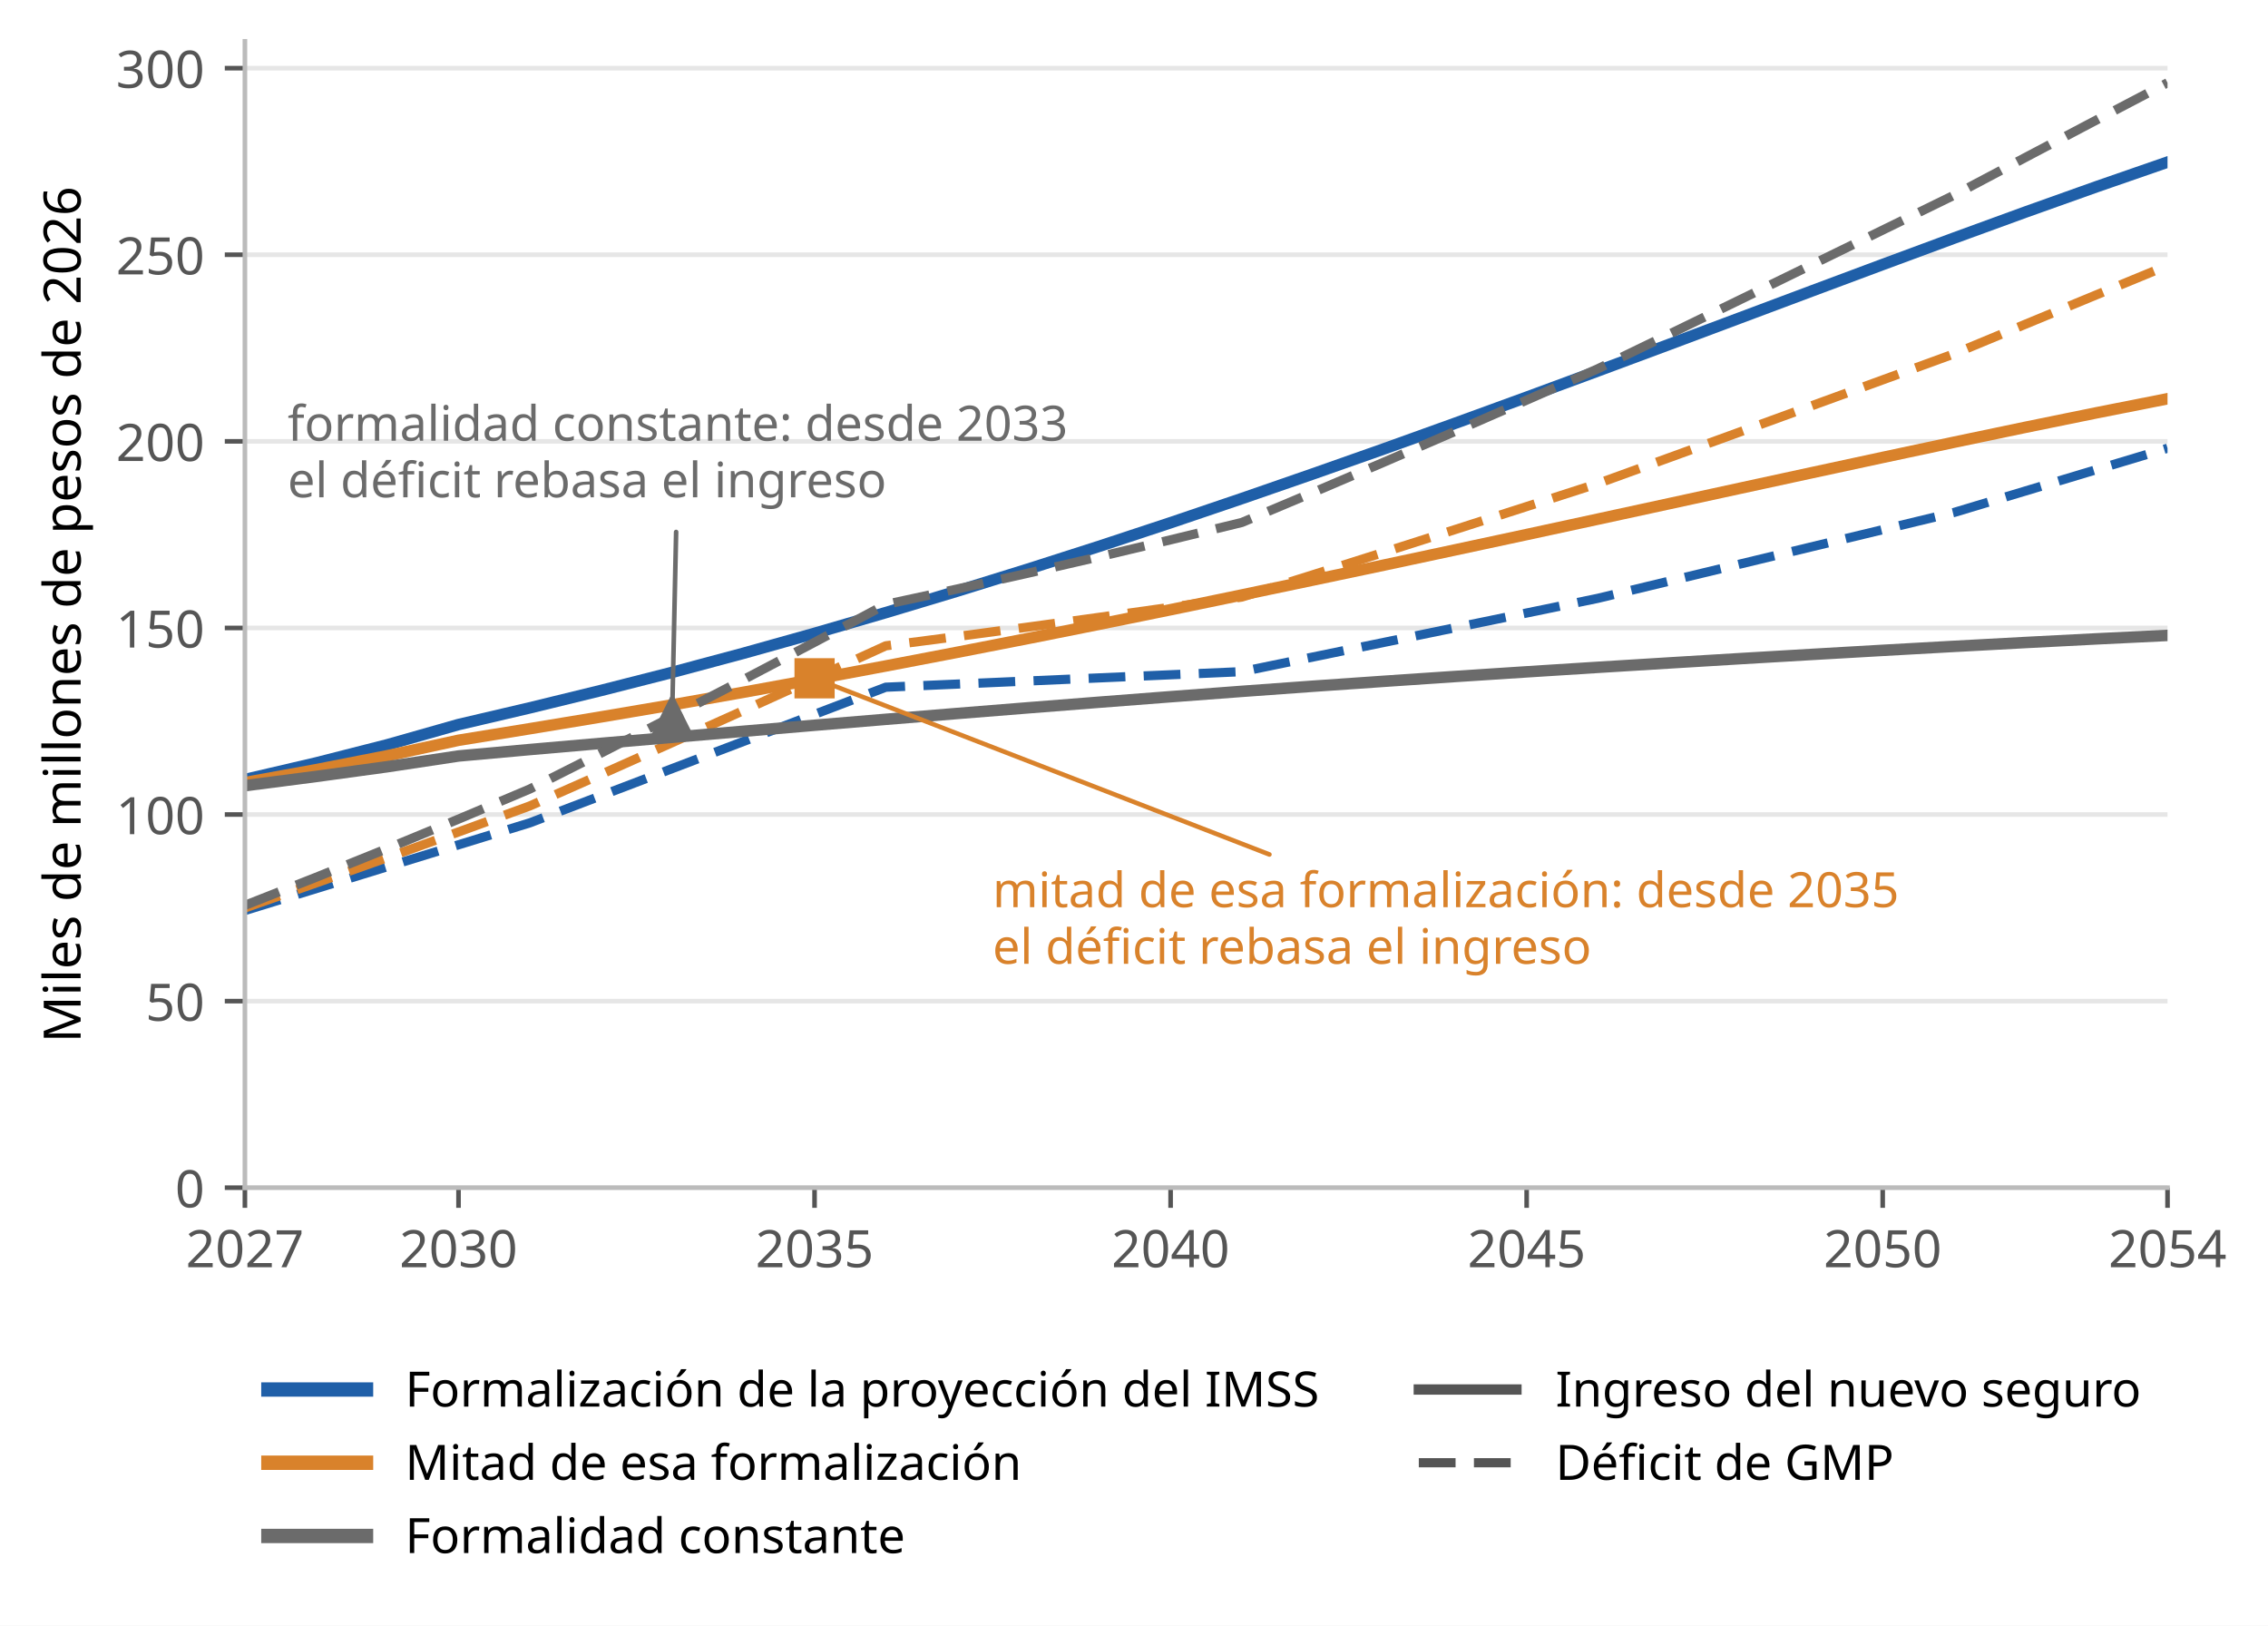
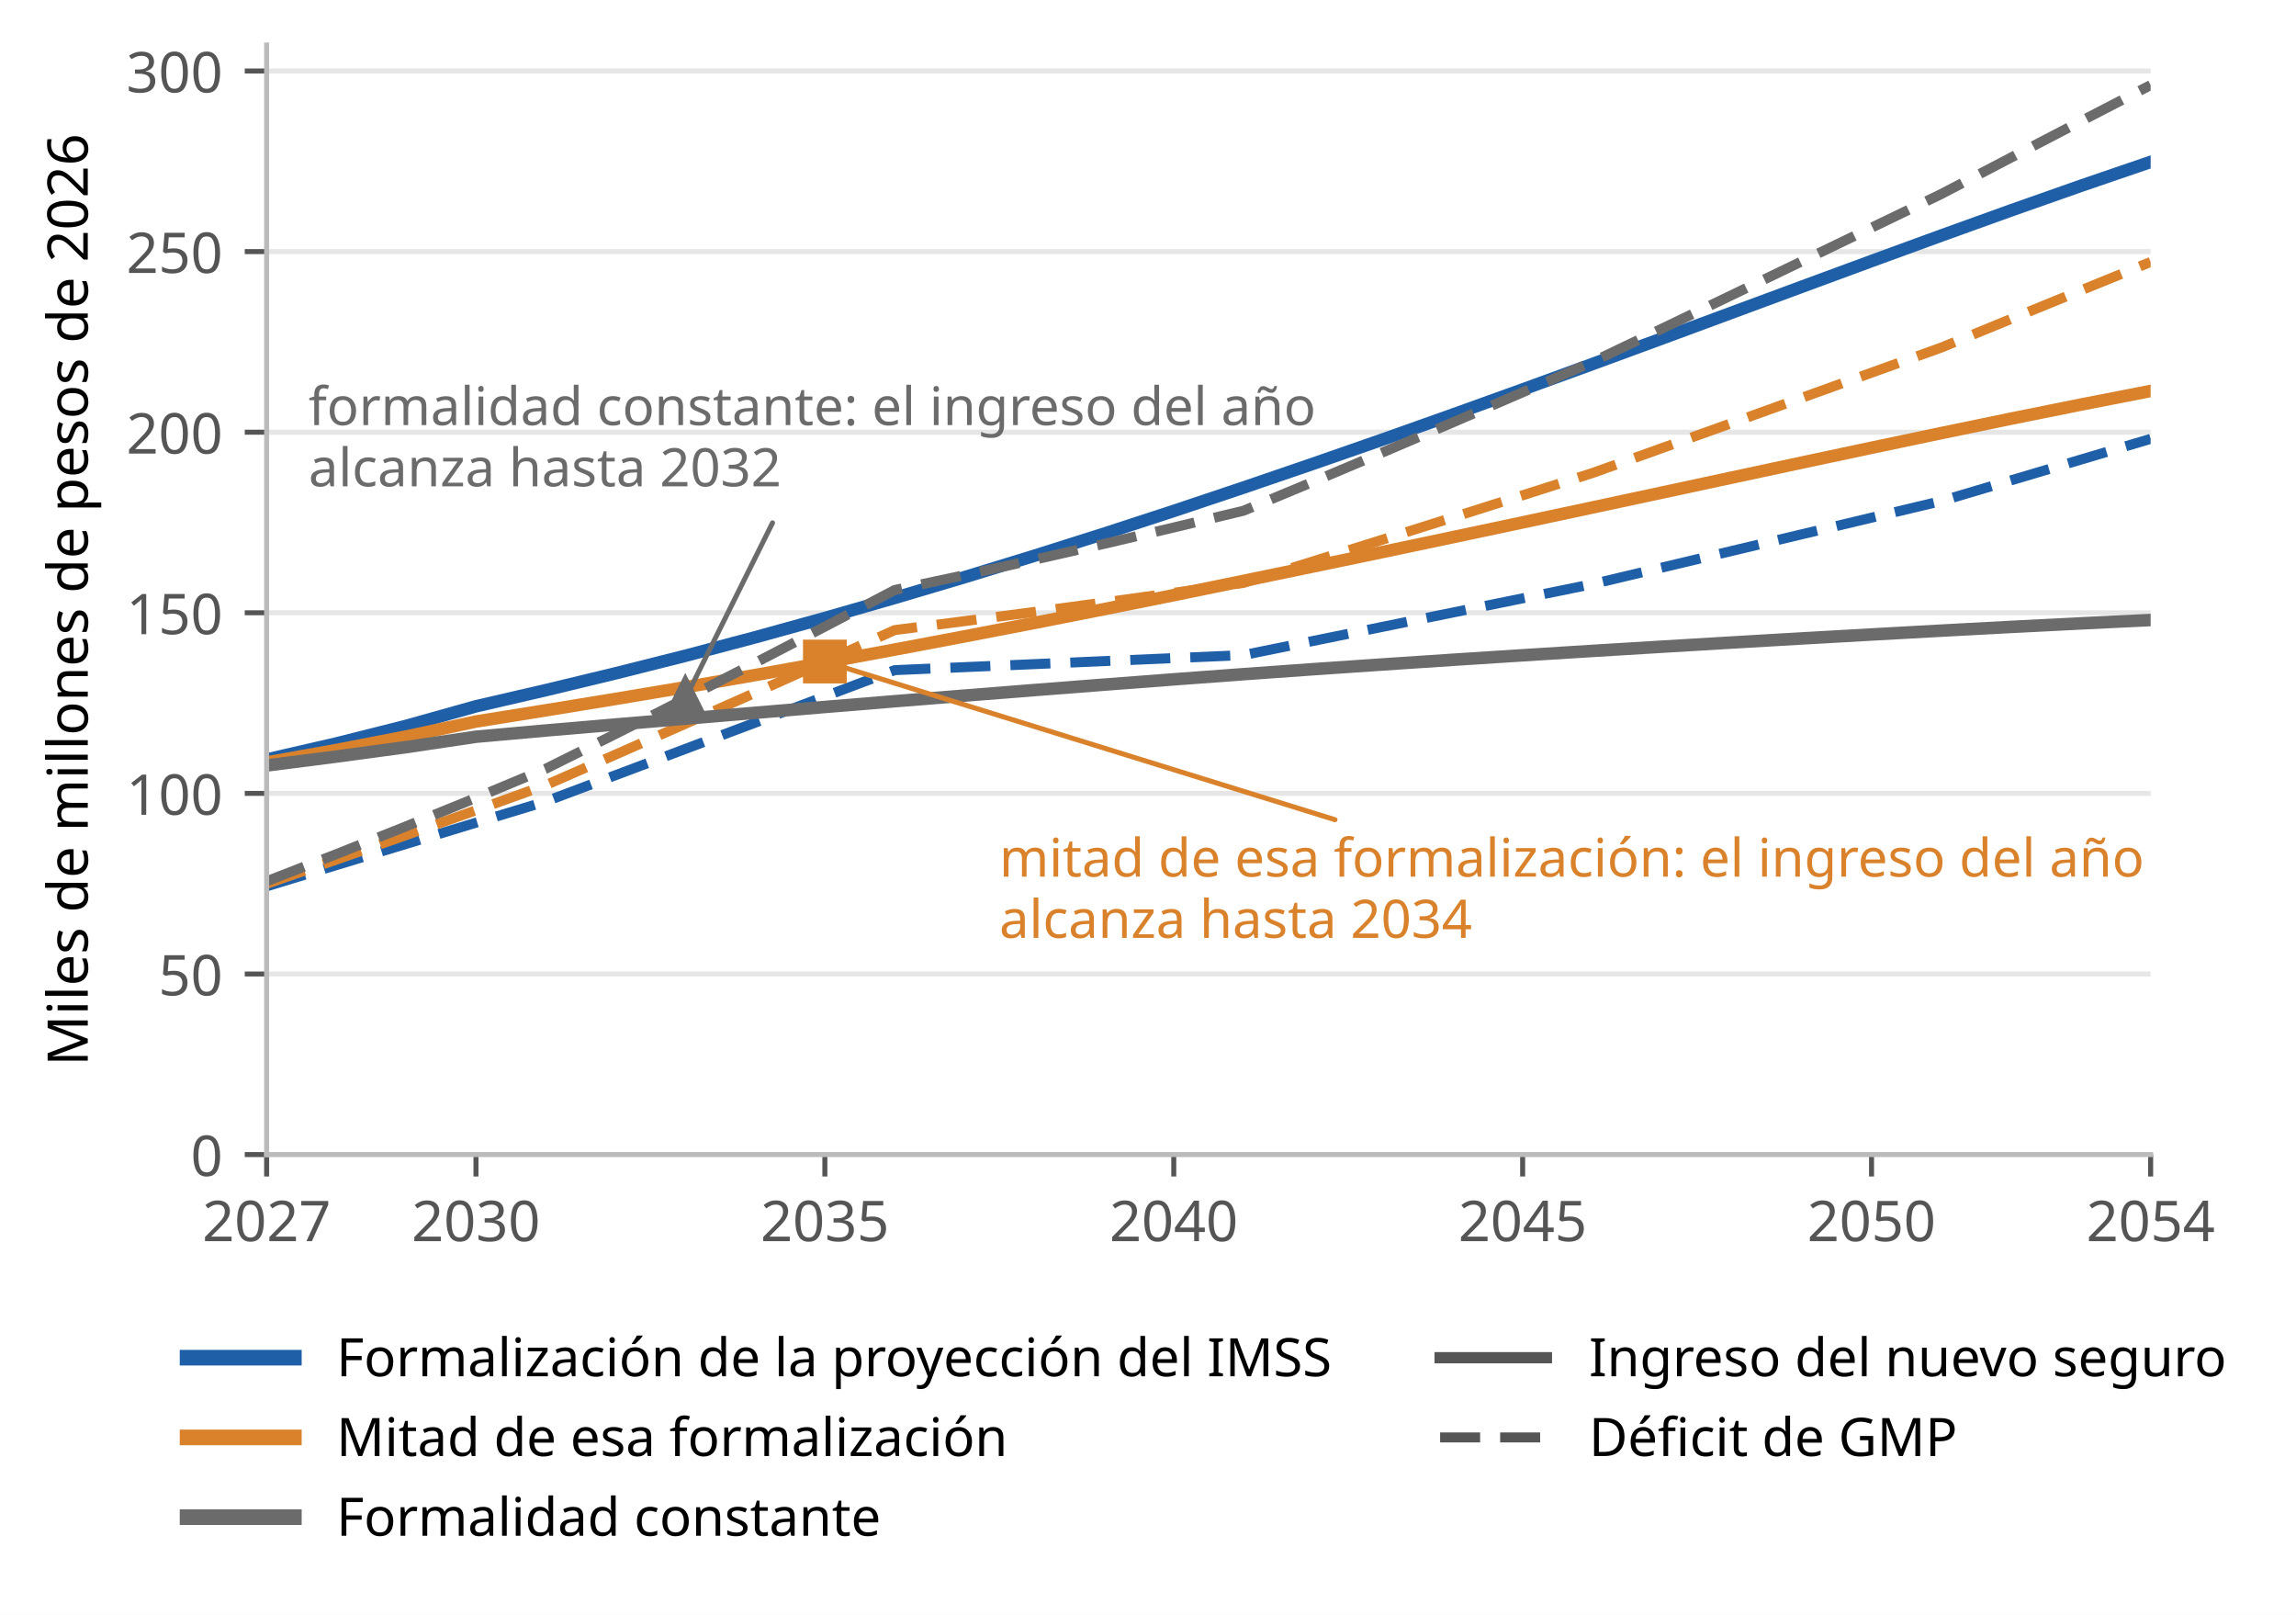
- <svg xmlns="http://www.w3.org/2000/svg" xmlns:xlink="http://www.w3.org/1999/xlink" width="394.941pt" height="283.035pt" viewBox="0 0 394.941 283.035" version="1.1">
+ <svg xmlns="http://www.w3.org/2000/svg" xmlns:xlink="http://www.w3.org/1999/xlink" width="367.212pt" height="258.197pt" viewBox="0 0 367.212 258.197" version="1.1">
  <defs>
    <style type="text/css">*{stroke-linejoin: round; stroke-linecap: butt}</style>
  </defs>
  <g id="figure_1">
    <g id="patch_1">
-       <path d="M 0 283.035  L 394.941 283.035  L 394.941 0  L 0 0  z " style="fill: #ffffff" />
+       <path d="M 0 258.197  L 367.212 258.197  L 367.212 0  L 0 0  z " style="fill: #ffffff" />
    </g>
    <g id="axes_1">
      <g id="patch_2">
-         <path d="M 42.645 206.784  L 377.445 206.784  L 377.445 7.2  L 42.645 7.2  z " style="fill: #ffffff" />
+         <path d="M 42.645 184.608  L 343.965 184.608  L 343.965 7.2  L 42.645 7.2  z " style="fill: #ffffff" />
      </g>
      <g id="matplotlib.axis_1">
        <g id="xtick_1">
          <g id="line2d_1">
            <defs>
-               <path id="mbe419719d9" d="M 0 0  L 0 3.5  " style="stroke: #555555; stroke-width: 0.8" />
+               <path id="m663631c31b" d="M 0 0  L 0 3.5  " style="stroke: #555555; stroke-width: 0.8" />
            </defs>
            <g>
-               <use xlink:href="#mbe419719d9" x="42.645" y="206.784" style="fill: #555555; stroke: #555555; stroke-width: 0.8" />
+               <use xlink:href="#m663631c31b" x="42.645" y="184.608" style="fill: #555555; stroke: #555555; stroke-width: 0.8" />
            </g>
          </g>
          <g id="text_1">
-             <text style="font-size: 9px; font-family: 'Noto Sans', 'DejaVu Sans'; text-anchor: middle; fill: #555555" x="42.645" y="220.624" transform="rotate(-0 42.64484 220.624)">2027</text>
+             <text style="font-size: 9px; font-family: 'Noto Sans', 'DejaVu Sans'; text-anchor: middle; fill: #555555" x="42.645" y="198.448" transform="rotate(-0 42.64484 198.448)">2027</text>
          </g>
        </g>
        <g id="xtick_2">
          <g id="line2d_2">
            <g>
-               <use xlink:href="#mbe419719d9" x="79.845" y="206.784" style="fill: #555555; stroke: #555555; stroke-width: 0.8" />
+               <use xlink:href="#m663631c31b" x="76.125" y="184.608" style="fill: #555555; stroke: #555555; stroke-width: 0.8" />
            </g>
          </g>
          <g id="text_2">
-             <text style="font-size: 9px; font-family: 'Noto Sans', 'DejaVu Sans'; text-anchor: middle; fill: #555555" x="79.845" y="220.624" transform="rotate(-0 79.84484 220.624)">2030</text>
+             <text style="font-size: 9px; font-family: 'Noto Sans', 'DejaVu Sans'; text-anchor: middle; fill: #555555" x="76.125" y="198.448" transform="rotate(-0 76.12484 198.448)">2030</text>
          </g>
        </g>
        <g id="xtick_3">
          <g id="line2d_3">
            <g>
-               <use xlink:href="#mbe419719d9" x="141.845" y="206.784" style="fill: #555555; stroke: #555555; stroke-width: 0.8" />
+               <use xlink:href="#m663631c31b" x="131.925" y="184.608" style="fill: #555555; stroke: #555555; stroke-width: 0.8" />
            </g>
          </g>
          <g id="text_3">
-             <text style="font-size: 9px; font-family: 'Noto Sans', 'DejaVu Sans'; text-anchor: middle; fill: #555555" x="141.845" y="220.624" transform="rotate(-0 141.8448 220.624)">2035</text>
+             <text style="font-size: 9px; font-family: 'Noto Sans', 'DejaVu Sans'; text-anchor: middle; fill: #555555" x="131.925" y="198.448" transform="rotate(-0 131.9248 198.448)">2035</text>
          </g>
        </g>
        <g id="xtick_4">
          <g id="line2d_4">
            <g>
-               <use xlink:href="#mbe419719d9" x="203.845" y="206.784" style="fill: #555555; stroke: #555555; stroke-width: 0.8" />
+               <use xlink:href="#m663631c31b" x="187.725" y="184.608" style="fill: #555555; stroke: #555555; stroke-width: 0.8" />
            </g>
          </g>
          <g id="text_4">
-             <text style="font-size: 9px; font-family: 'Noto Sans', 'DejaVu Sans'; text-anchor: middle; fill: #555555" x="203.845" y="220.624" transform="rotate(-0 203.8448 220.624)">2040</text>
+             <text style="font-size: 9px; font-family: 'Noto Sans', 'DejaVu Sans'; text-anchor: middle; fill: #555555" x="187.725" y="198.448" transform="rotate(-0 187.7248 198.448)">2040</text>
          </g>
        </g>
        <g id="xtick_5">
          <g id="line2d_5">
            <g>
-               <use xlink:href="#mbe419719d9" x="265.845" y="206.784" style="fill: #555555; stroke: #555555; stroke-width: 0.8" />
+               <use xlink:href="#m663631c31b" x="243.525" y="184.608" style="fill: #555555; stroke: #555555; stroke-width: 0.8" />
            </g>
          </g>
          <g id="text_5">
-             <text style="font-size: 9px; font-family: 'Noto Sans', 'DejaVu Sans'; text-anchor: middle; fill: #555555" x="265.845" y="220.624" transform="rotate(-0 265.8448 220.624)">2045</text>
+             <text style="font-size: 9px; font-family: 'Noto Sans', 'DejaVu Sans'; text-anchor: middle; fill: #555555" x="243.525" y="198.448" transform="rotate(-0 243.5248 198.448)">2045</text>
          </g>
        </g>
        <g id="xtick_6">
          <g id="line2d_6">
            <g>
-               <use xlink:href="#mbe419719d9" x="327.845" y="206.784" style="fill: #555555; stroke: #555555; stroke-width: 0.8" />
+               <use xlink:href="#m663631c31b" x="299.325" y="184.608" style="fill: #555555; stroke: #555555; stroke-width: 0.8" />
            </g>
          </g>
          <g id="text_6">
-             <text style="font-size: 9px; font-family: 'Noto Sans', 'DejaVu Sans'; text-anchor: middle; fill: #555555" x="327.845" y="220.624" transform="rotate(-0 327.8448 220.624)">2050</text>
+             <text style="font-size: 9px; font-family: 'Noto Sans', 'DejaVu Sans'; text-anchor: middle; fill: #555555" x="299.325" y="198.448" transform="rotate(-0 299.3248 198.448)">2050</text>
          </g>
        </g>
        <g id="xtick_7">
          <g id="line2d_7">
            <g>
-               <use xlink:href="#mbe419719d9" x="377.445" y="206.784" style="fill: #555555; stroke: #555555; stroke-width: 0.8" />
+               <use xlink:href="#m663631c31b" x="343.965" y="184.608" style="fill: #555555; stroke: #555555; stroke-width: 0.8" />
            </g>
          </g>
          <g id="text_7">
-             <text style="font-size: 9px; font-family: 'Noto Sans', 'DejaVu Sans'; text-anchor: middle; fill: #555555" x="377.445" y="220.624" transform="rotate(-0 377.4448 220.624)">2054</text>
+             <text style="font-size: 9px; font-family: 'Noto Sans', 'DejaVu Sans'; text-anchor: middle; fill: #555555" x="343.965" y="198.448" transform="rotate(-0 343.9648 198.448)">2054</text>
          </g>
        </g>
      </g>
      <g id="matplotlib.axis_2">
        <g id="ytick_1">
          <g id="line2d_8">
-             <path d="M 42.645 206.784  L 377.445 206.784  " clip-path="url(#p95fc280af9)" style="fill: none; stroke: #e6e6e6; stroke-width: 0.8; stroke-linecap: square" />
+             <path d="M 42.645 184.608  L 343.965 184.608  " clip-path="url(#p444588c31c)" style="fill: none; stroke: #e6e6e6; stroke-width: 0.8; stroke-linecap: square" />
          </g>
          <g id="line2d_9">
            <defs>
-               <path id="mfca5e6dfbf" d="M 0 0  L -3.5 0  " style="stroke: #555555; stroke-width: 0.8" />
+               <path id="m42d42c905d" d="M 0 0  L -3.5 0  " style="stroke: #555555; stroke-width: 0.8" />
            </defs>
            <g>
-               <use xlink:href="#mfca5e6dfbf" x="42.645" y="206.784" style="fill: #555555; stroke: #555555; stroke-width: 0.8" />
+               <use xlink:href="#m42d42c905d" x="42.645" y="184.608" style="fill: #555555; stroke: #555555; stroke-width: 0.8" />
            </g>
          </g>
          <g id="text_8">
-             <text style="font-size: 9px; font-family: 'Noto Sans', 'DejaVu Sans'; text-anchor: end; fill: #555555" x="35.645" y="210.204" transform="rotate(-0 35.64484 210.204)">0</text>
+             <text style="font-size: 9px; font-family: 'Noto Sans', 'DejaVu Sans'; text-anchor: end; fill: #555555" x="35.645" y="188.028" transform="rotate(-0 35.64484 188.028)">0</text>
          </g>
        </g>
        <g id="ytick_2">
          <g id="line2d_10">
-             <path d="M 42.645 174.298  L 377.445 174.298  " clip-path="url(#p95fc280af9)" style="fill: none; stroke: #e6e6e6; stroke-width: 0.8; stroke-linecap: square" />
+             <path d="M 42.645 155.731  L 343.965 155.731  " clip-path="url(#p444588c31c)" style="fill: none; stroke: #e6e6e6; stroke-width: 0.8; stroke-linecap: square" />
          </g>
          <g id="line2d_11">
            <g>
-               <use xlink:href="#mfca5e6dfbf" x="42.645" y="174.298" style="fill: #555555; stroke: #555555; stroke-width: 0.8" />
+               <use xlink:href="#m42d42c905d" x="42.645" y="155.731" style="fill: #555555; stroke: #555555; stroke-width: 0.8" />
            </g>
          </g>
          <g id="text_9">
-             <text style="font-size: 9px; font-family: 'Noto Sans', 'DejaVu Sans'; text-anchor: end; fill: #555555" x="35.645" y="177.718" transform="rotate(-0 35.64484 177.7179)">50</text>
+             <text style="font-size: 9px; font-family: 'Noto Sans', 'DejaVu Sans'; text-anchor: end; fill: #555555" x="35.645" y="159.151" transform="rotate(-0 35.64484 159.1514)">50</text>
          </g>
        </g>
        <g id="ytick_3">
          <g id="line2d_12">
-             <path d="M 42.645 141.812  L 377.445 141.812  " clip-path="url(#p95fc280af9)" style="fill: none; stroke: #e6e6e6; stroke-width: 0.8; stroke-linecap: square" />
+             <path d="M 42.645 126.855  L 343.965 126.855  " clip-path="url(#p444588c31c)" style="fill: none; stroke: #e6e6e6; stroke-width: 0.8; stroke-linecap: square" />
          </g>
          <g id="line2d_13">
            <g>
-               <use xlink:href="#mfca5e6dfbf" x="42.645" y="141.812" style="fill: #555555; stroke: #555555; stroke-width: 0.8" />
+               <use xlink:href="#m42d42c905d" x="42.645" y="126.855" style="fill: #555555; stroke: #555555; stroke-width: 0.8" />
            </g>
          </g>
          <g id="text_10">
-             <text style="font-size: 9px; font-family: 'Noto Sans', 'DejaVu Sans'; text-anchor: end; fill: #555555" x="35.645" y="145.232" transform="rotate(-0 35.64484 145.2318)">100</text>
+             <text style="font-size: 9px; font-family: 'Noto Sans', 'DejaVu Sans'; text-anchor: end; fill: #555555" x="35.645" y="130.275" transform="rotate(-0 35.64484 130.2749)">100</text>
          </g>
        </g>
        <g id="ytick_4">
          <g id="line2d_14">
-             <path d="M 42.645 109.326  L 377.445 109.326  " clip-path="url(#p95fc280af9)" style="fill: none; stroke: #e6e6e6; stroke-width: 0.8; stroke-linecap: square" />
+             <path d="M 42.645 97.978  L 343.965 97.978  " clip-path="url(#p444588c31c)" style="fill: none; stroke: #e6e6e6; stroke-width: 0.8; stroke-linecap: square" />
          </g>
          <g id="line2d_15">
            <g>
-               <use xlink:href="#mfca5e6dfbf" x="42.645" y="109.326" style="fill: #555555; stroke: #555555; stroke-width: 0.8" />
+               <use xlink:href="#m42d42c905d" x="42.645" y="97.978" style="fill: #555555; stroke: #555555; stroke-width: 0.8" />
            </g>
          </g>
          <g id="text_11">
-             <text style="font-size: 9px; font-family: 'Noto Sans', 'DejaVu Sans'; text-anchor: end; fill: #555555" x="35.645" y="112.746" transform="rotate(-0 35.64484 112.7456)">150</text>
+             <text style="font-size: 9px; font-family: 'Noto Sans', 'DejaVu Sans'; text-anchor: end; fill: #555555" x="35.645" y="101.398" transform="rotate(-0 35.64484 101.3983)">150</text>
          </g>
        </g>
        <g id="ytick_5">
          <g id="line2d_16">
-             <path d="M 42.645 76.84  L 377.445 76.84  " clip-path="url(#p95fc280af9)" style="fill: none; stroke: #e6e6e6; stroke-width: 0.8; stroke-linecap: square" />
+             <path d="M 42.645 69.102  L 343.965 69.102  " clip-path="url(#p444588c31c)" style="fill: none; stroke: #e6e6e6; stroke-width: 0.8; stroke-linecap: square" />
          </g>
          <g id="line2d_17">
            <g>
-               <use xlink:href="#mfca5e6dfbf" x="42.645" y="76.84" style="fill: #555555; stroke: #555555; stroke-width: 0.8" />
+               <use xlink:href="#m42d42c905d" x="42.645" y="69.102" style="fill: #555555; stroke: #555555; stroke-width: 0.8" />
            </g>
          </g>
          <g id="text_12">
-             <text style="font-size: 9px; font-family: 'Noto Sans', 'DejaVu Sans'; text-anchor: end; fill: #555555" x="35.645" y="80.26" transform="rotate(-0 35.64484 80.2595)">200</text>
+             <text style="font-size: 9px; font-family: 'Noto Sans', 'DejaVu Sans'; text-anchor: end; fill: #555555" x="35.645" y="72.522" transform="rotate(-0 35.64484 72.52178)">200</text>
          </g>
        </g>
        <g id="ytick_6">
          <g id="line2d_18">
-             <path d="M 42.645 44.353  L 377.445 44.353  " clip-path="url(#p95fc280af9)" style="fill: none; stroke: #e6e6e6; stroke-width: 0.8; stroke-linecap: square" />
+             <path d="M 42.645 40.225  L 343.965 40.225  " clip-path="url(#p444588c31c)" style="fill: none; stroke: #e6e6e6; stroke-width: 0.8; stroke-linecap: square" />
          </g>
          <g id="line2d_19">
            <g>
-               <use xlink:href="#mfca5e6dfbf" x="42.645" y="44.353" style="fill: #555555; stroke: #555555; stroke-width: 0.8" />
+               <use xlink:href="#m42d42c905d" x="42.645" y="40.225" style="fill: #555555; stroke: #555555; stroke-width: 0.8" />
            </g>
          </g>
          <g id="text_13">
-             <text style="font-size: 9px; font-family: 'Noto Sans', 'DejaVu Sans'; text-anchor: end; fill: #555555" x="35.645" y="47.773" transform="rotate(-0 35.64484 47.77338)">250</text>
+             <text style="font-size: 9px; font-family: 'Noto Sans', 'DejaVu Sans'; text-anchor: end; fill: #555555" x="35.645" y="43.645" transform="rotate(-0 35.64484 43.64523)">250</text>
          </g>
        </g>
        <g id="ytick_7">
          <g id="line2d_20">
-             <path d="M 42.645 11.867  L 377.445 11.867  " clip-path="url(#p95fc280af9)" style="fill: none; stroke: #e6e6e6; stroke-width: 0.8; stroke-linecap: square" />
+             <path d="M 42.645 11.349  L 343.965 11.349  " clip-path="url(#p444588c31c)" style="fill: none; stroke: #e6e6e6; stroke-width: 0.8; stroke-linecap: square" />
          </g>
          <g id="line2d_21">
            <g>
-               <use xlink:href="#mfca5e6dfbf" x="42.645" y="11.867" style="fill: #555555; stroke: #555555; stroke-width: 0.8" />
+               <use xlink:href="#m42d42c905d" x="42.645" y="11.349" style="fill: #555555; stroke: #555555; stroke-width: 0.8" />
            </g>
          </g>
          <g id="text_14">
-             <text style="font-size: 9px; font-family: 'Noto Sans', 'DejaVu Sans'; text-anchor: end; fill: #555555" x="35.645" y="15.287" transform="rotate(-0 35.64484 15.28726)">300</text>
+             <text style="font-size: 9px; font-family: 'Noto Sans', 'DejaVu Sans'; text-anchor: end; fill: #555555" x="35.645" y="14.769" transform="rotate(-0 35.64484 14.76867)">300</text>
          </g>
        </g>
        <g id="text_15">
-           <text style="font-size: 9px; font-family: 'Noto Sans', 'DejaVu Sans'; text-anchor: middle" x="14.04" y="106.992" transform="rotate(-90 14.04 106.992)">Miles de millones de pesos de 2026</text>
+           <text style="font-size: 9px; font-family: 'Noto Sans', 'DejaVu Sans'; text-anchor: middle" x="14.04" y="95.904" transform="rotate(-90 14.04 95.904)">Miles de millones de pesos de 2026</text>
        </g>
      </g>
      <g id="line2d_22">
-         <path d="M 42.645 135.719  L 55.045 132.828  L 67.445 129.669  L 79.845 126.147  L 92.245 123.244  L 104.645 120.218  L 117.045 117.061  L 129.445 113.74  L 141.845 110.266  L 154.245 106.657  L 166.645 102.926  L 179.045 99.076  L 191.445 95.103  L 203.845 91.007  L 216.245 86.8  L 228.645 82.502  L 241.045 78.132  L 253.445 73.674  L 265.845 69.157  L 278.245 64.582  L 290.645 59.97  L 303.045 55.326  L 315.445 50.681  L 327.845 46.052  L 340.245 41.464  L 352.645 36.942  L 365.045 32.522  L 377.445 28.225  " clip-path="url(#p95fc280af9)" style="fill: none; stroke: #1f5fa8; stroke-width: 2; stroke-linecap: square" />
+         <path d="M 42.645 121.439  L 53.805 118.869  L 64.965 116.061  L 76.125 112.931  L 87.285 110.35  L 98.445 107.661  L 109.605 104.854  L 120.765 101.902  L 131.925 98.814  L 143.085 95.606  L 154.245 92.29  L 165.405 88.868  L 176.565 85.336  L 187.725 81.695  L 198.885 77.956  L 210.045 74.135  L 221.205 70.25  L 232.365 66.288  L 243.525 62.273  L 254.685 58.207  L 265.845 54.107  L 277.005 49.978  L 288.165 45.85  L 299.325 41.735  L 310.485 37.657  L 321.645 33.638  L 332.805 29.708  L 343.965 25.889  " clip-path="url(#p444588c31c)" style="fill: none; stroke: #1f5fa8; stroke-width: 2; stroke-linecap: square" />
      </g>
      <g id="line2d_23">
-         <path d="M 42.645 158.529  L 55.045 154.713  L 67.445 150.898  L 79.845 147.083  L 92.245 143.267  L 104.645 138.543  L 117.045 133.818  L 129.445 129.094  L 141.845 124.37  L 154.245 119.645  L 166.645 119.104  L 179.045 118.563  L 191.445 118.022  L 203.845 117.48  L 216.245 116.939  L 228.645 114.385  L 241.045 111.832  L 253.445 109.278  L 265.845 106.724  L 278.245 104.171  L 290.645 101.183  L 303.045 98.194  L 315.445 95.206  L 327.845 92.218  L 340.245 89.23  L 352.645 85.499  L 365.045 81.769  L 377.445 78.039  " clip-path="url(#p95fc280af9)" style="fill: none; stroke-dasharray: 6.4,3.2; stroke-dashoffset: 0; stroke: #1f5fa8; stroke-width: 1.6" />
+         <path d="M 42.645 141.715  L 53.805 138.323  L 64.965 134.932  L 76.125 131.54  L 87.285 128.149  L 98.445 123.949  L 109.605 119.75  L 120.765 115.55  L 131.925 111.351  L 143.085 107.151  L 154.245 106.67  L 165.405 106.189  L 176.565 105.708  L 187.725 105.227  L 198.885 104.746  L 210.045 102.476  L 221.205 100.206  L 232.365 97.936  L 243.525 95.666  L 254.685 93.396  L 265.845 90.74  L 277.005 88.084  L 288.165 85.428  L 299.325 82.771  L 310.485 80.115  L 321.645 76.8  L 332.805 73.484  L 343.965 70.168  " clip-path="url(#p444588c31c)" style="fill: none; stroke-dasharray: 6.4,3.2; stroke-dashoffset: 0; stroke: #1f5fa8; stroke-width: 1.6" />
      </g>
      <g id="line2d_24">
-         <path d="M 42.645 136.255  L 55.045 134.007  L 67.445 131.579  L 79.845 128.884  L 92.245 126.872  L 104.645 124.82  L 117.045 122.716  L 129.445 120.528  L 141.845 118.267  L 154.245 115.947  L 166.645 113.574  L 179.045 111.153  L 191.445 108.678  L 203.845 106.153  L 216.245 103.585  L 228.645 100.987  L 241.045 98.373  L 253.445 95.725  L 265.845 93.064  L 278.245 90.383  L 290.645 87.695  L 303.045 84.998  L 315.445 82.311  L 327.845 79.641  L 340.245 77  L 352.645 74.405  L 365.045 71.876  L 377.445 69.425  " clip-path="url(#p95fc280af9)" style="fill: none; stroke: #d9822b; stroke-width: 2; stroke-linecap: square" />
+         <path d="M 42.645 121.916  L 53.805 119.918  L 64.965 117.759  L 76.125 115.363  L 87.285 113.575  L 98.445 111.751  L 109.605 109.88  L 120.765 107.936  L 131.925 105.926  L 143.085 103.864  L 154.245 101.755  L 165.405 99.603  L 176.565 97.403  L 187.725 95.159  L 198.885 92.875  L 210.045 90.566  L 221.205 88.243  L 232.365 85.889  L 243.525 83.523  L 254.685 81.141  L 265.845 78.752  L 277.005 76.354  L 288.165 73.965  L 299.325 71.592  L 310.485 69.245  L 321.645 66.938  L 332.805 64.69  L 343.965 62.511  " clip-path="url(#p444588c31c)" style="fill: none; stroke: #d9822b; stroke-width: 2; stroke-linecap: square" />
      </g>
      <g id="line2d_25">
-         <path d="M 42.645 158.075  L 55.045 153.724  L 67.445 149.314  L 79.845 144.847  L 92.245 140.322  L 104.645 134.833  L 117.045 129.296  L 129.445 123.715  L 141.845 118.094  L 154.245 112.439  L 166.645 110.83  L 179.045 109.174  L 191.445 107.474  L 203.845 105.732  L 216.245 103.952  L 228.645 100.063  L 241.045 96.136  L 253.445 92.178  L 265.845 88.193  L 278.245 84.186  L 290.645 79.69  L 303.045 75.18  L 315.445 70.66  L 327.845 66.137  L 340.245 61.614  L 352.645 56.469  L 365.045 51.338  L 377.445 46.223  " clip-path="url(#p95fc280af9)" style="fill: none; stroke-dasharray: 6.4,3.2; stroke-dashoffset: 0; stroke: #d9822b; stroke-width: 1.6" />
+         <path d="M 42.645 141.312  L 53.805 137.444  L 64.965 133.523  L 76.125 129.553  L 87.285 125.531  L 98.445 120.652  L 109.605 115.73  L 120.765 110.769  L 131.925 105.773  L 143.085 100.746  L 154.245 99.316  L 165.405 97.844  L 176.565 96.332  L 187.725 94.784  L 198.885 93.202  L 210.045 89.745  L 221.205 86.255  L 232.365 82.736  L 243.525 79.194  L 254.685 75.632  L 265.845 71.636  L 277.005 67.626  L 288.165 63.609  L 299.325 59.588  L 310.485 55.568  L 321.645 50.995  L 332.805 46.434  L 343.965 41.887  " clip-path="url(#p444588c31c)" style="fill: none; stroke-dasharray: 6.4,3.2; stroke-dashoffset: 0; stroke: #d9822b; stroke-width: 1.6" />
      </g>
      <g id="line2d_26">
        <defs>
-           <path id="m059aa93e72" d="M -3 3  L 3 3  L 3 -3  L -3 -3  z " style="stroke: #d9822b; stroke-linejoin: miter" />
+           <path id="mfadc119bf2" d="M -3 3  L 3 3  L 3 -3  L -3 -3  z " style="stroke: #d9822b; stroke-linejoin: miter" />
        </defs>
-         <g clip-path="url(#p95fc280af9)">
-           <use xlink:href="#m059aa93e72" x="141.845" y="118.094" style="fill: #d9822b; stroke: #d9822b; stroke-linejoin: miter" />
+         <g clip-path="url(#p444588c31c)">
+           <use xlink:href="#mfadc119bf2" x="131.925" y="105.773" style="fill: #d9822b; stroke: #d9822b; stroke-linejoin: miter" />
        </g>
      </g>
      <g id="line2d_27">
-         <path d="M 42.645 136.792  L 55.045 135.187  L 67.445 133.49  L 79.845 131.62  L 92.245 130.5  L 104.645 129.421  L 117.045 128.37  L 129.445 127.317  L 141.845 126.268  L 154.245 125.236  L 166.645 124.223  L 179.045 123.23  L 191.445 122.254  L 203.845 121.3  L 216.245 120.369  L 228.645 119.472  L 241.045 118.614  L 253.445 117.777  L 265.845 116.97  L 278.245 116.185  L 290.645 115.421  L 303.045 114.671  L 315.445 113.941  L 327.845 113.229  L 340.245 112.537  L 352.645 111.868  L 365.045 111.23  L 377.445 110.626  " clip-path="url(#p95fc280af9)" style="fill: none; stroke: #6b6b6b; stroke-width: 2; stroke-linecap: square" />
+         <path d="M 42.645 122.392  L 53.805 120.966  L 64.965 119.457  L 76.125 117.796  L 87.285 116.8  L 98.445 115.841  L 109.605 114.907  L 120.765 113.97  L 131.925 113.039  L 143.085 112.121  L 154.245 111.22  L 165.405 110.337  L 176.565 109.471  L 187.725 108.622  L 198.885 107.795  L 210.045 106.997  L 221.205 106.235  L 232.365 105.491  L 243.525 104.774  L 254.685 104.075  L 265.845 103.396  L 277.005 102.73  L 288.165 102.081  L 299.325 101.448  L 310.485 100.833  L 321.645 100.238  L 332.805 99.671  L 343.965 99.134  " clip-path="url(#p444588c31c)" style="fill: none; stroke: #6b6b6b; stroke-width: 2; stroke-linecap: square" />
      </g>
      <g id="line2d_28">
-         <path d="M 42.645 157.622  L 55.045 152.735  L 67.445 147.73  L 79.845 142.611  L 92.245 137.377  L 104.645 131.124  L 117.045 124.774  L 129.445 118.336  L 141.845 111.819  L 154.245 105.234  L 166.645 102.556  L 179.045 99.785  L 191.445 96.927  L 203.845 93.984  L 216.245 90.965  L 228.645 85.74  L 241.045 80.441  L 253.445 75.078  L 265.845 69.662  L 278.245 64.202  L 290.645 58.198  L 303.045 52.165  L 315.445 46.114  L 327.845 40.056  L 340.245 33.998  L 352.645 27.439  L 365.045 20.907  L 377.445 14.406  " clip-path="url(#p95fc280af9)" style="fill: none; stroke-dasharray: 6.4,3.2; stroke-dashoffset: 0; stroke: #6b6b6b; stroke-width: 1.6" />
+         <path d="M 42.645 140.908  L 53.805 136.565  L 64.965 132.115  L 76.125 127.566  L 87.285 122.913  L 98.445 117.355  L 109.605 111.71  L 120.765 105.988  L 131.925 100.195  L 143.085 94.341  L 154.245 91.961  L 165.405 89.498  L 176.565 86.957  L 187.725 84.341  L 198.885 81.658  L 210.045 77.013  L 221.205 72.303  L 232.365 67.536  L 243.525 62.722  L 254.685 57.869  L 265.845 52.531  L 277.005 47.169  L 288.165 41.79  L 299.325 36.405  L 310.485 31.02  L 321.645 25.19  L 332.805 19.384  L 343.965 13.605  " clip-path="url(#p444588c31c)" style="fill: none; stroke-dasharray: 6.4,3.2; stroke-dashoffset: 0; stroke: #6b6b6b; stroke-width: 1.6" />
      </g>
      <g id="line2d_29">
        <defs>
-           <path id="med5ef51e92" d="M 0 -3  L -3 3  L 3 3  z " style="stroke: #6b6b6b; stroke-linejoin: miter" />
+           <path id="mc3d30a0469" d="M 0 -3  L -3 3  L 3 3  z " style="stroke: #6b6b6b; stroke-linejoin: miter" />
        </defs>
-         <g clip-path="url(#p95fc280af9)">
-           <use xlink:href="#med5ef51e92" x="117.045" y="124.774" style="fill: #6b6b6b; stroke: #6b6b6b; stroke-linejoin: miter" />
+         <g clip-path="url(#p444588c31c)">
+           <use xlink:href="#mc3d30a0469" x="109.605" y="111.71" style="fill: #6b6b6b; stroke: #6b6b6b; stroke-linejoin: miter" />
        </g>
      </g>
      <g id="patch_3">
-         <path d="M 42.645 206.784  L 42.645 7.2  " style="fill: none; stroke: #bbbbbb; stroke-width: 0.8; stroke-linejoin: miter; stroke-linecap: square" />
+         <path d="M 42.645 184.608  L 42.645 7.2  " style="fill: none; stroke: #bbbbbb; stroke-width: 0.8; stroke-linejoin: miter; stroke-linecap: square" />
      </g>
      <g id="patch_4">
-         <path d="M 42.645 206.784  L 377.445 206.784  " style="fill: none; stroke: #bbbbbb; stroke-width: 0.8; stroke-linejoin: miter; stroke-linecap: square" />
+         <path d="M 42.645 184.608  L 343.965 184.608  " style="fill: none; stroke: #bbbbbb; stroke-width: 0.8; stroke-linejoin: miter; stroke-linecap: square" />
      </g>
      <g id="patch_5">
-         <path d="M 221.051 148.767  Q 182.38 133.791 143.708 118.816  " style="fill: none; stroke: #d9822b; stroke-width: 0.8; stroke-linecap: round" />
+         <path d="M 213.515 131.063  Q 173.675 118.714 133.835 106.365  " style="fill: none; stroke: #d9822b; stroke-width: 0.8; stroke-linecap: round" />
      </g>
      <g id="text_16">
-         <text style="font-size: 8.5px; font-family: 'Noto Sans', 'DejaVu Sans'; fill: #d9822b" transform="translate(172.8448 157.9481)">mitad de esa formalización: desde 2035</text>
-         <text style="font-size: 8.5px; font-family: 'Noto Sans', 'DejaVu Sans'; fill: #d9822b" transform="translate(172.8448 167.8007)">el déficit rebasa el ingreso</text>
+         <text style="font-size: 8.5px; font-family: 'Noto Sans', 'DejaVu Sans'; fill: #d9822b" transform="translate(159.8248 140.1641)">mitad de esa formalización: el ingreso del año</text>
+         <text style="font-size: 8.5px; font-family: 'Noto Sans', 'DejaVu Sans'; fill: #d9822b" transform="translate(159.8248 149.9561)">alcanza hasta 2034</text>
      </g>
      <g id="patch_6">
-         <path d="M 117.737 92.62  Q 117.413 107.698 117.088 122.776  " style="fill: none; stroke: #6b6b6b; stroke-width: 0.8; stroke-linecap: round" />
+         <path d="M 123.553 83.598  Q 117.024 96.757 110.495 109.916  " style="fill: none; stroke: #6b6b6b; stroke-width: 0.8; stroke-linecap: round" />
      </g>
      <g id="text_17">
-         <text style="font-size: 8.5px; font-family: 'Noto Sans', 'DejaVu Sans'; fill: #6b6b6b" transform="translate(50.08484 76.73278)">formalidad constante: desde 2033</text>
-         <text style="font-size: 8.5px; font-family: 'Noto Sans', 'DejaVu Sans'; fill: #6b6b6b" transform="translate(50.08484 86.58534)">el déficit rebasa el ingreso</text>
+         <text style="font-size: 8.5px; font-family: 'Noto Sans', 'DejaVu Sans'; fill: #6b6b6b" transform="translate(49.34084 67.97275)">formalidad constante: el ingreso del año</text>
+         <text style="font-size: 8.5px; font-family: 'Noto Sans', 'DejaVu Sans'; fill: #6b6b6b" transform="translate(49.34084 77.76475)">alcanza hasta 2032</text>
      </g>
      <g id="legend_1">
        <g id="line2d_30">
-           <path d="M 46.738 241.92  L 55.238 241.92  L 63.738 241.92  " style="fill: none; stroke: #1f5fa8; stroke-width: 2.5; stroke-linecap: square" />
+           <path d="M 29.998 217.082  L 38.498 217.082  L 46.998 217.082  " style="fill: none; stroke: #1f5fa8; stroke-width: 2.5; stroke-linecap: square" />
        </g>
        <g id="text_18">
-           <text style="font-size: 8.5px; font-family: 'Noto Sans', 'DejaVu Sans'; text-anchor: start" x="70.538" y="244.895" transform="rotate(-0 70.53793 244.8945)">Formalización de la proyección del IMSS</text>
+           <text style="font-size: 8.5px; font-family: 'Noto Sans', 'DejaVu Sans'; text-anchor: start" x="53.798" y="220.057" transform="rotate(-0 53.79793 220.0574)">Formalización de la proyección del IMSS</text>
        </g>
        <g id="line2d_31">
-           <path d="M 46.738 254.67  L 55.238 254.67  L 63.738 254.67  " style="fill: none; stroke: #d9822b; stroke-width: 2.5; stroke-linecap: square" />
+           <path d="M 29.998 229.832  L 38.498 229.832  L 46.998 229.832  " style="fill: none; stroke: #d9822b; stroke-width: 2.5; stroke-linecap: square" />
        </g>
        <g id="text_19">
-           <text style="font-size: 8.5px; font-family: 'Noto Sans', 'DejaVu Sans'; text-anchor: start" x="70.538" y="257.645" transform="rotate(-0 70.53793 257.6445)">Mitad de esa formalización</text>
+           <text style="font-size: 8.5px; font-family: 'Noto Sans', 'DejaVu Sans'; text-anchor: start" x="53.798" y="232.807" transform="rotate(-0 53.79793 232.8074)">Mitad de esa formalización</text>
        </g>
        <g id="line2d_32">
-           <path d="M 46.738 267.42  L 55.238 267.42  L 63.738 267.42  " style="fill: none; stroke: #6b6b6b; stroke-width: 2.5; stroke-linecap: square" />
+           <path d="M 29.998 242.582  L 38.498 242.582  L 46.998 242.582  " style="fill: none; stroke: #6b6b6b; stroke-width: 2.5; stroke-linecap: square" />
        </g>
        <g id="text_20">
-           <text style="font-size: 8.5px; font-family: 'Noto Sans', 'DejaVu Sans'; text-anchor: start" x="70.538" y="270.395" transform="rotate(-0 70.53793 270.3945)">Formalidad constante</text>
+           <text style="font-size: 8.5px; font-family: 'Noto Sans', 'DejaVu Sans'; text-anchor: start" x="53.798" y="245.557" transform="rotate(-0 53.79793 245.5574)">Formalidad constante</text>
        </g>
        <g id="line2d_33">
-           <path d="M 247.066 241.92  L 255.566 241.92  L 264.066 241.92  " style="fill: none; stroke: #555555; stroke-width: 1.8; stroke-linecap: square" />
+           <path d="M 230.326 217.082  L 238.826 217.082  L 247.326 217.082  " style="fill: none; stroke: #555555; stroke-width: 1.8; stroke-linecap: square" />
        </g>
        <g id="text_21">
-           <text style="font-size: 8.5px; font-family: 'Noto Sans', 'DejaVu Sans'; text-anchor: start" x="270.866" y="244.895" transform="rotate(-0 270.8657 244.8945)">Ingreso del nuevo seguro</text>
+           <text style="font-size: 8.5px; font-family: 'Noto Sans', 'DejaVu Sans'; text-anchor: start" x="254.126" y="220.057" transform="rotate(-0 254.1257 220.0574)">Ingreso del nuevo seguro</text>
        </g>
        <g id="line2d_34">
-           <path d="M 247.066 254.67  L 255.566 254.67  L 264.066 254.67  " style="fill: none; stroke-dasharray: 6.4,3.2; stroke-dashoffset: 0; stroke: #555555; stroke-width: 1.6" />
+           <path d="M 230.326 229.832  L 238.826 229.832  L 247.326 229.832  " style="fill: none; stroke-dasharray: 6.4,3.2; stroke-dashoffset: 0; stroke: #555555; stroke-width: 1.6" />
        </g>
        <g id="text_22">
-           <text style="font-size: 8.5px; font-family: 'Noto Sans', 'DejaVu Sans'; text-anchor: start" x="270.866" y="257.645" transform="rotate(-0 270.8657 257.6445)">Déficit de GMP</text>
+           <text style="font-size: 8.5px; font-family: 'Noto Sans', 'DejaVu Sans'; text-anchor: start" x="254.126" y="232.807" transform="rotate(-0 254.1257 232.8074)">Déficit de GMP</text>
        </g>
      </g>
    </g>
  </g>
  <defs>
-     <clipPath id="p95fc280af9">
-       <rect x="42.645" y="7.2" width="334.8" height="199.584" />
+     <clipPath id="p444588c31c">
+       <rect x="42.645" y="7.2" width="301.32" height="177.408" />
    </clipPath>
  </defs>
</svg>
